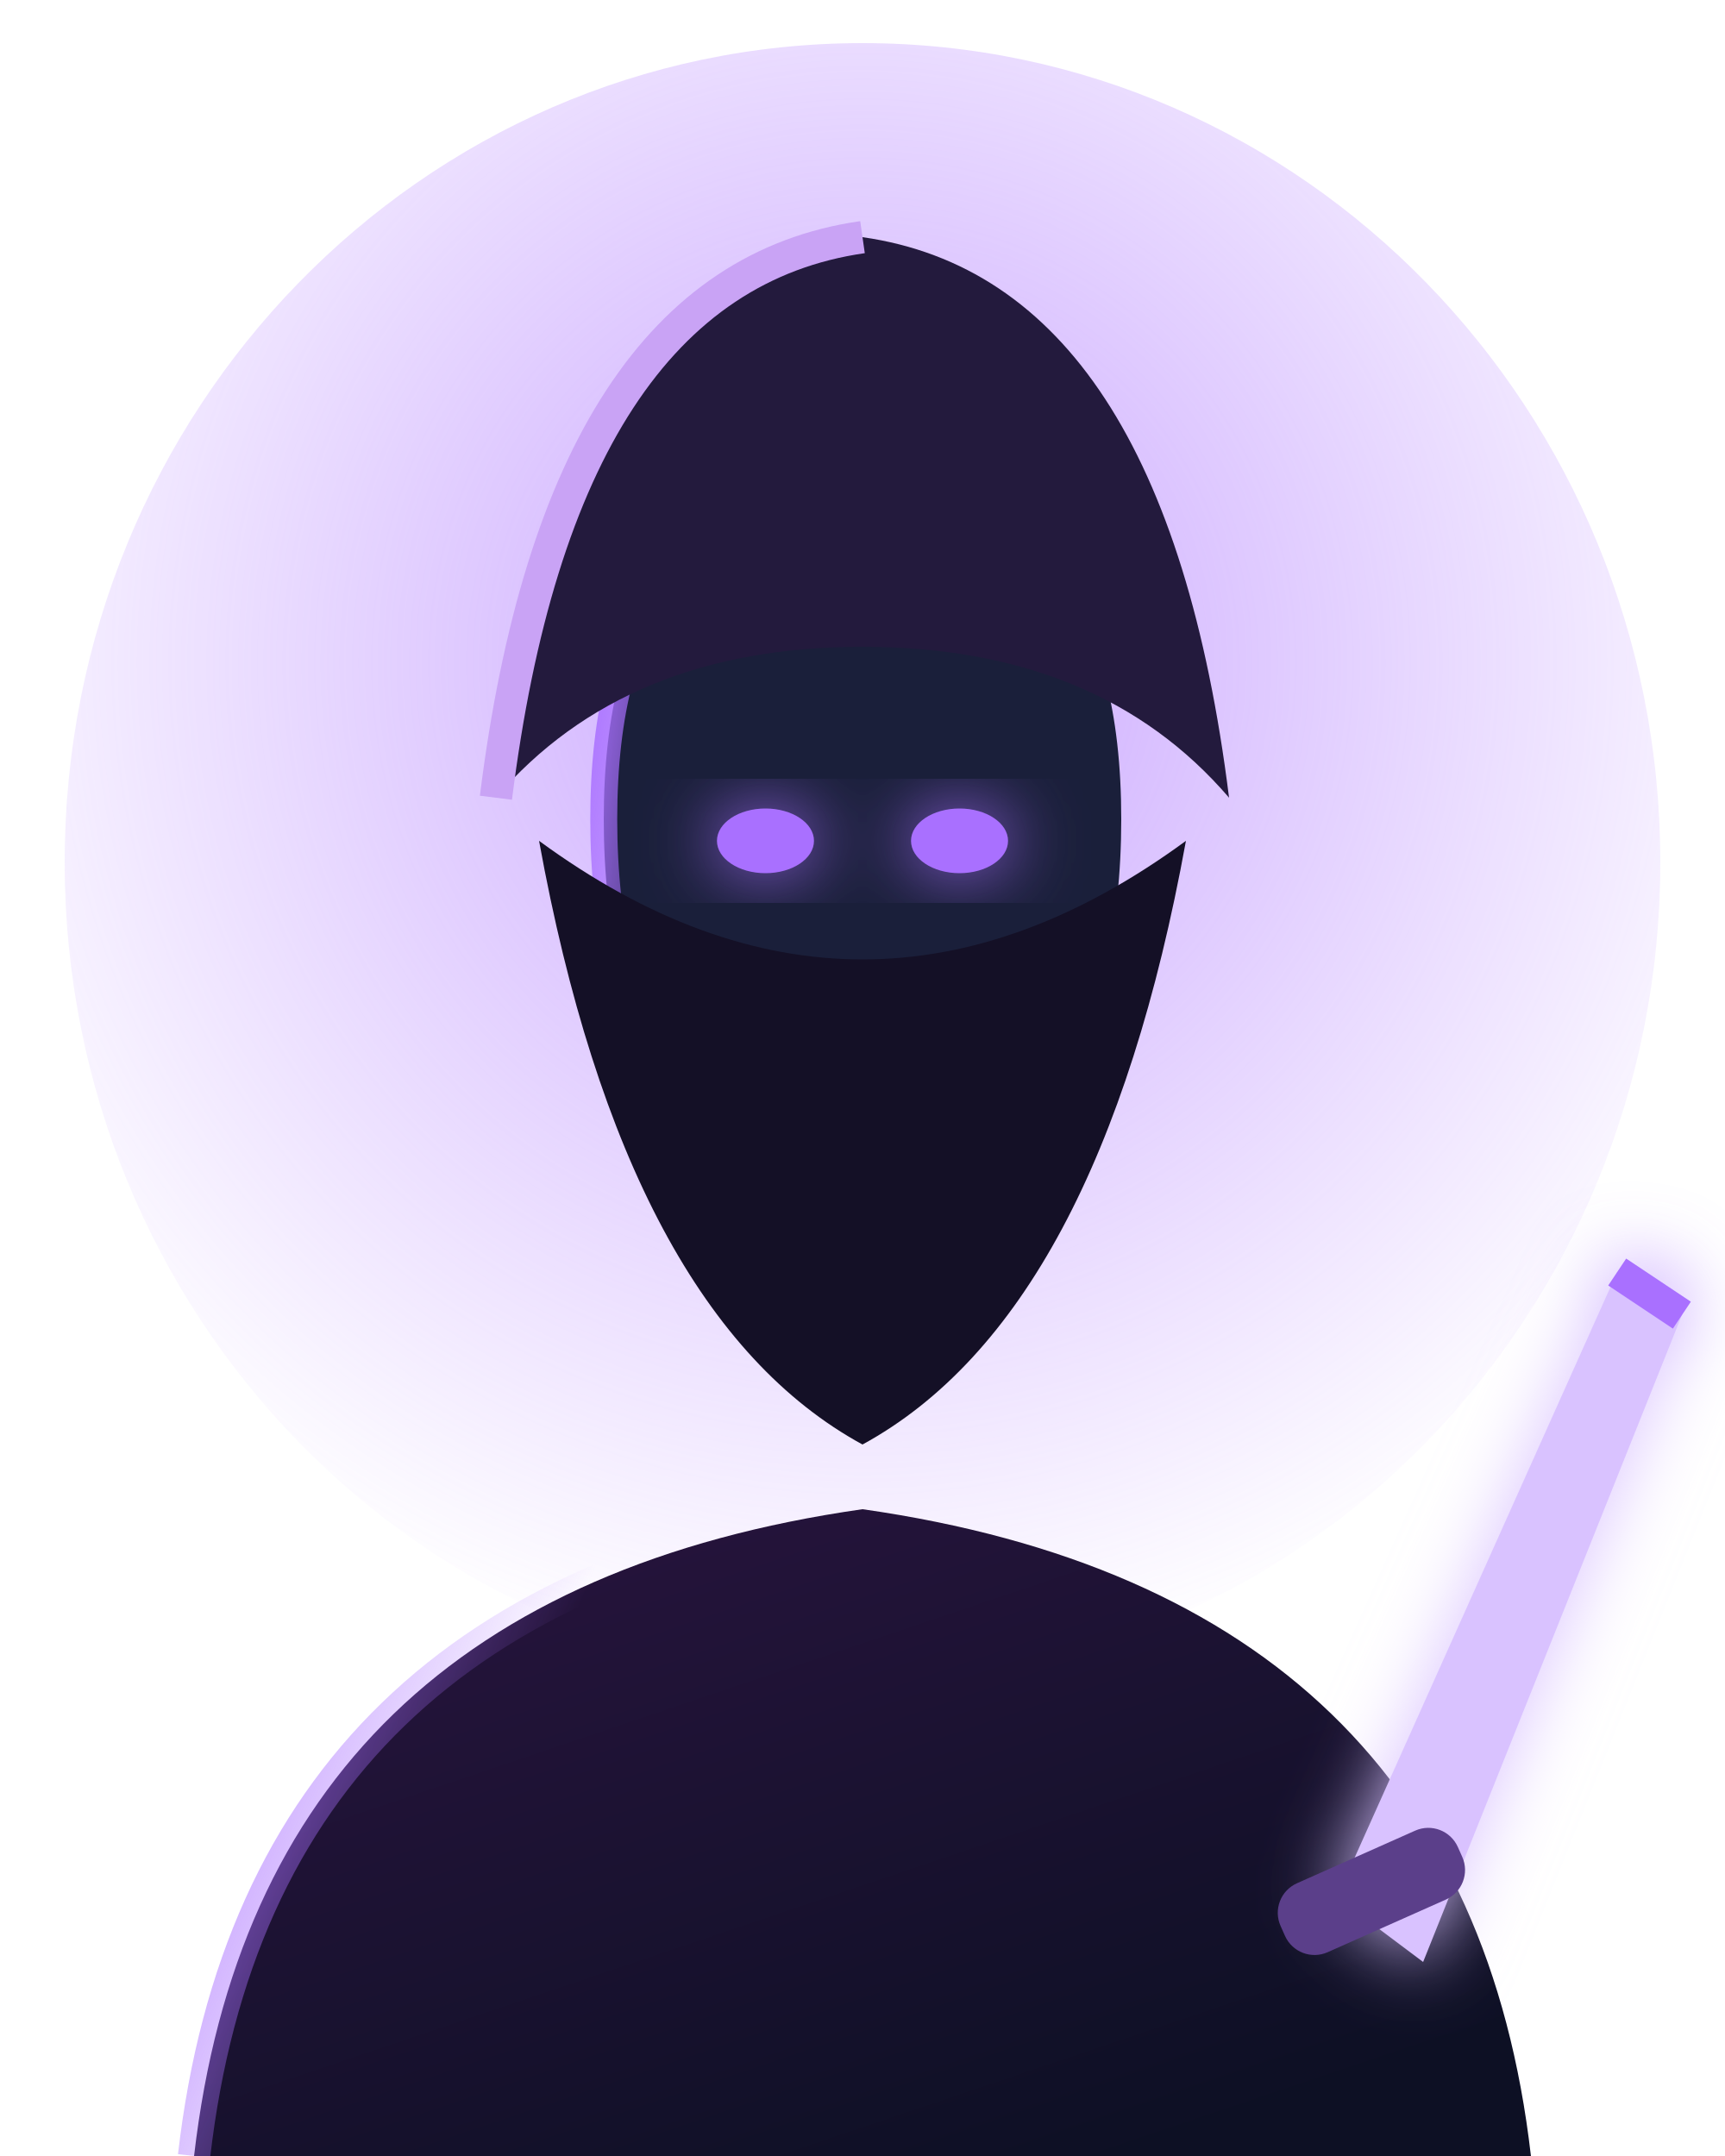
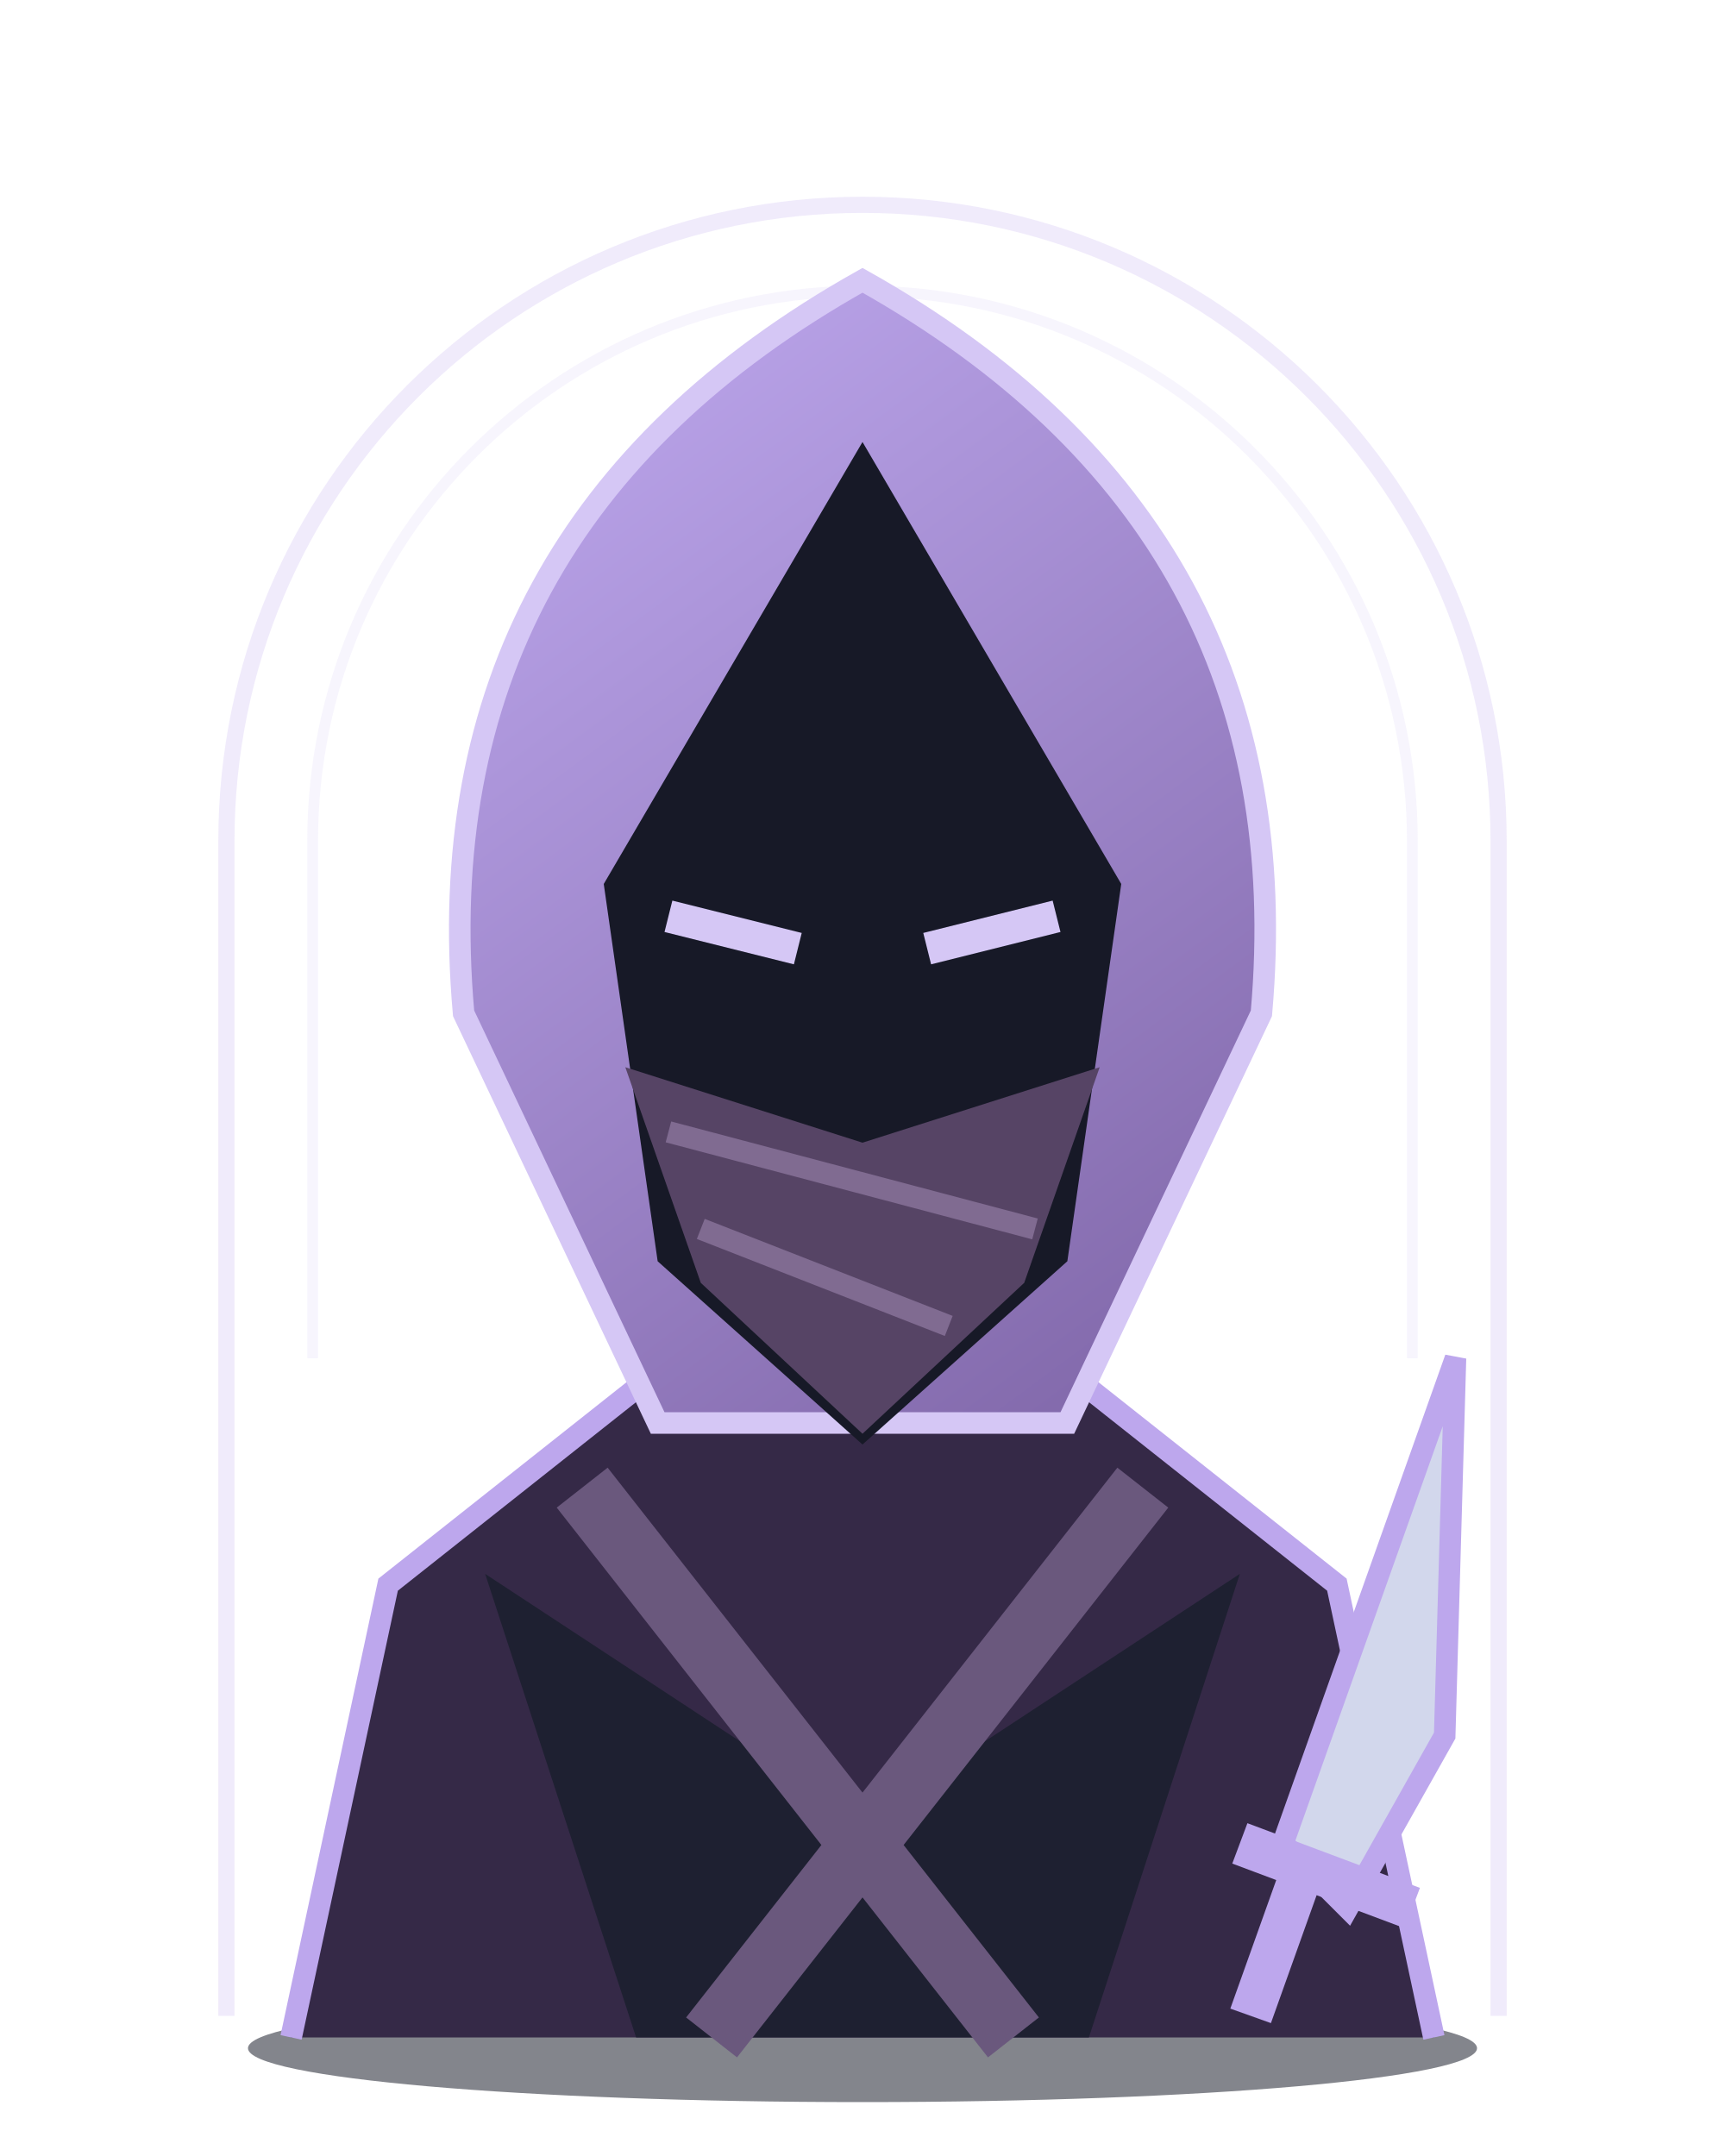
<svg xmlns="http://www.w3.org/2000/svg" viewBox="0 0 160 200" fill="none">
  <defs>
-     <radialGradient id="assassin-aura" cx="0.5" cy="0.38" r="0.62">
-       <stop offset="0" stop-color="#a970ff" stop-opacity="0.62" />
-       <stop offset="1" stop-color="#a970ff" stop-opacity="0" />
-     </radialGradient>
-     <linearGradient id="assassin-cloth" x1="0" y1="0" x2="0.7" y2="1">
-       <stop offset="0" stop-color="#2a1440" />
-       <stop offset="1" stop-color="#0d1024" />
+     <linearGradient id="metal" x1="35" y1="40" x2="120" y2="155" gradientUnits="userSpaceOnUse">
+       <stop stop-color="#bda7ed" />
+       <stop offset="1" stop-color="#73599a" />
    </linearGradient>
-     <linearGradient id="assassin-rim" x1="0" y1="0" x2="1" y2="0.4">
-       <stop offset="0" stop-color="#a970ff" />
-       <stop offset="0.55" stop-color="#a970ff" stop-opacity="0" />
+     <linearGradient id="skin" x1="55" y1="65" x2="100" y2="125" gradientUnits="userSpaceOnUse">
+       <stop stop-color="#d9b297" />
+       <stop offset="1" stop-color="#ad7e66" />
    </linearGradient>
-     <filter id="assassin-glow" x="-45%" y="-45%" width="190%" height="190%">
-       <feGaussianBlur stdDeviation="3.5" result="b" />
-       <feMerge>
-         <feMergeNode in="b" />
-         <feMergeNode in="SourceGraphic" />
-       </feMerge>
-     </filter>
  </defs>
-   <ellipse cx="80" cy="80" rx="74" ry="76" fill="url(#assassin-aura)" />
-   <path d="M18 200 q6 -52 62 -60 q56 8 62 60 z" fill="url(#assassin-cloth)" />
-   <path d="M18 200 q6 -52 62 -60" stroke="url(#assassin-rim)" stroke-width="3" fill="none" />
-   <path d="M80 46 q24 0 24 30 q0 30 -24 42 q-24 -12 -24 -42 q0 -30 24 -30 z" fill="#1a1f3a" />
-   <path d="M80 46 q-24 0 -24 30 q0 30 24 42" stroke="url(#assassin-rim)" stroke-width="2.5" fill="none" />
-   <g filter="url(#assassin-glow)" fill="#a970ff">
-     <ellipse cx="71" cy="78" rx="4.5" ry="3" />
-     <ellipse cx="89" cy="78" rx="4.5" ry="3" />
-   </g>
-   <path d="M46 74 q6 -48 34 -52 q28 4 34 52 q-12 -14 -34 -14 q-22 0 -34 14 z" fill="#231a3d" />
-   <path d="M46 74 q6 -48 34 -52" stroke="#c9a3f5" stroke-width="3" fill="none" />
-   <path d="M50 78 q30 22 60 0 q-8 44 -30 56 q-22 -12 -30 -56 z" fill="#141026" />
-   <g filter="url(#assassin-glow)">
-     <path d="M124 176 L150 118 l6 4 l-24 60 z" fill="#d9c2ff" />
-     <path d="M150 118 l6 4" stroke="#a970ff" stroke-width="3" />
-   </g>
-   <rect x="118" y="172" width="18" height="7" rx="3" fill="#5b3f8a" transform="rotate(-24 127 175)" />
+   <path d="M21 187V78a59 59 0 01118 0v109" stroke="#bda7ed" stroke-opacity=".22" stroke-width="1.5" />
+   <path d="M29 126V78a51 51 0 01102 0v48" stroke="#bda7ed" stroke-opacity=".12" />
+   <ellipse cx="80" cy="190" rx="57" ry="5" fill="#080c19" opacity=".5" />
+   <path d="M27 189l9-42 24-19h40l24 19 9 42" fill="#352947" stroke="#bda7ed" stroke-width="2" />
+   <path d="M45 146l35 23 35-23-14 43H59z" fill="#1e2031" />
+   <path d="M54 138l40 51m12-51-40 51" stroke="#6a587d" stroke-width="6" />
+   <path d="M43 94q-4-45 37-68 41 23 37 68l-18 38H61z" fill="url(#metal)" stroke="#d5c7f5" stroke-width="2" />
+   <path d="M80 41L56 82l5 35 19 17 19-17 5-35z" fill="#171927" />
+   <path d="M62 85l12 3m12 0 12-3" stroke="#d5c7f5" stroke-width="3" />
+   <path d="M58 99l22 7 22-7-7 20-15 14-15-14z" fill="#564465" />
+   <path d="M62 105l34 9m-31 0 23 9" stroke="#806b91" stroke-width="2" />
+   <path d="M119 171l16-45-1 35-9 16z" fill="#d2d7ec" stroke="#bda7ed" stroke-width="2" />
+   <path d="M115 171l16 6m-10-4-5 14" stroke="#bda7ed" stroke-width="4" />
</svg>
